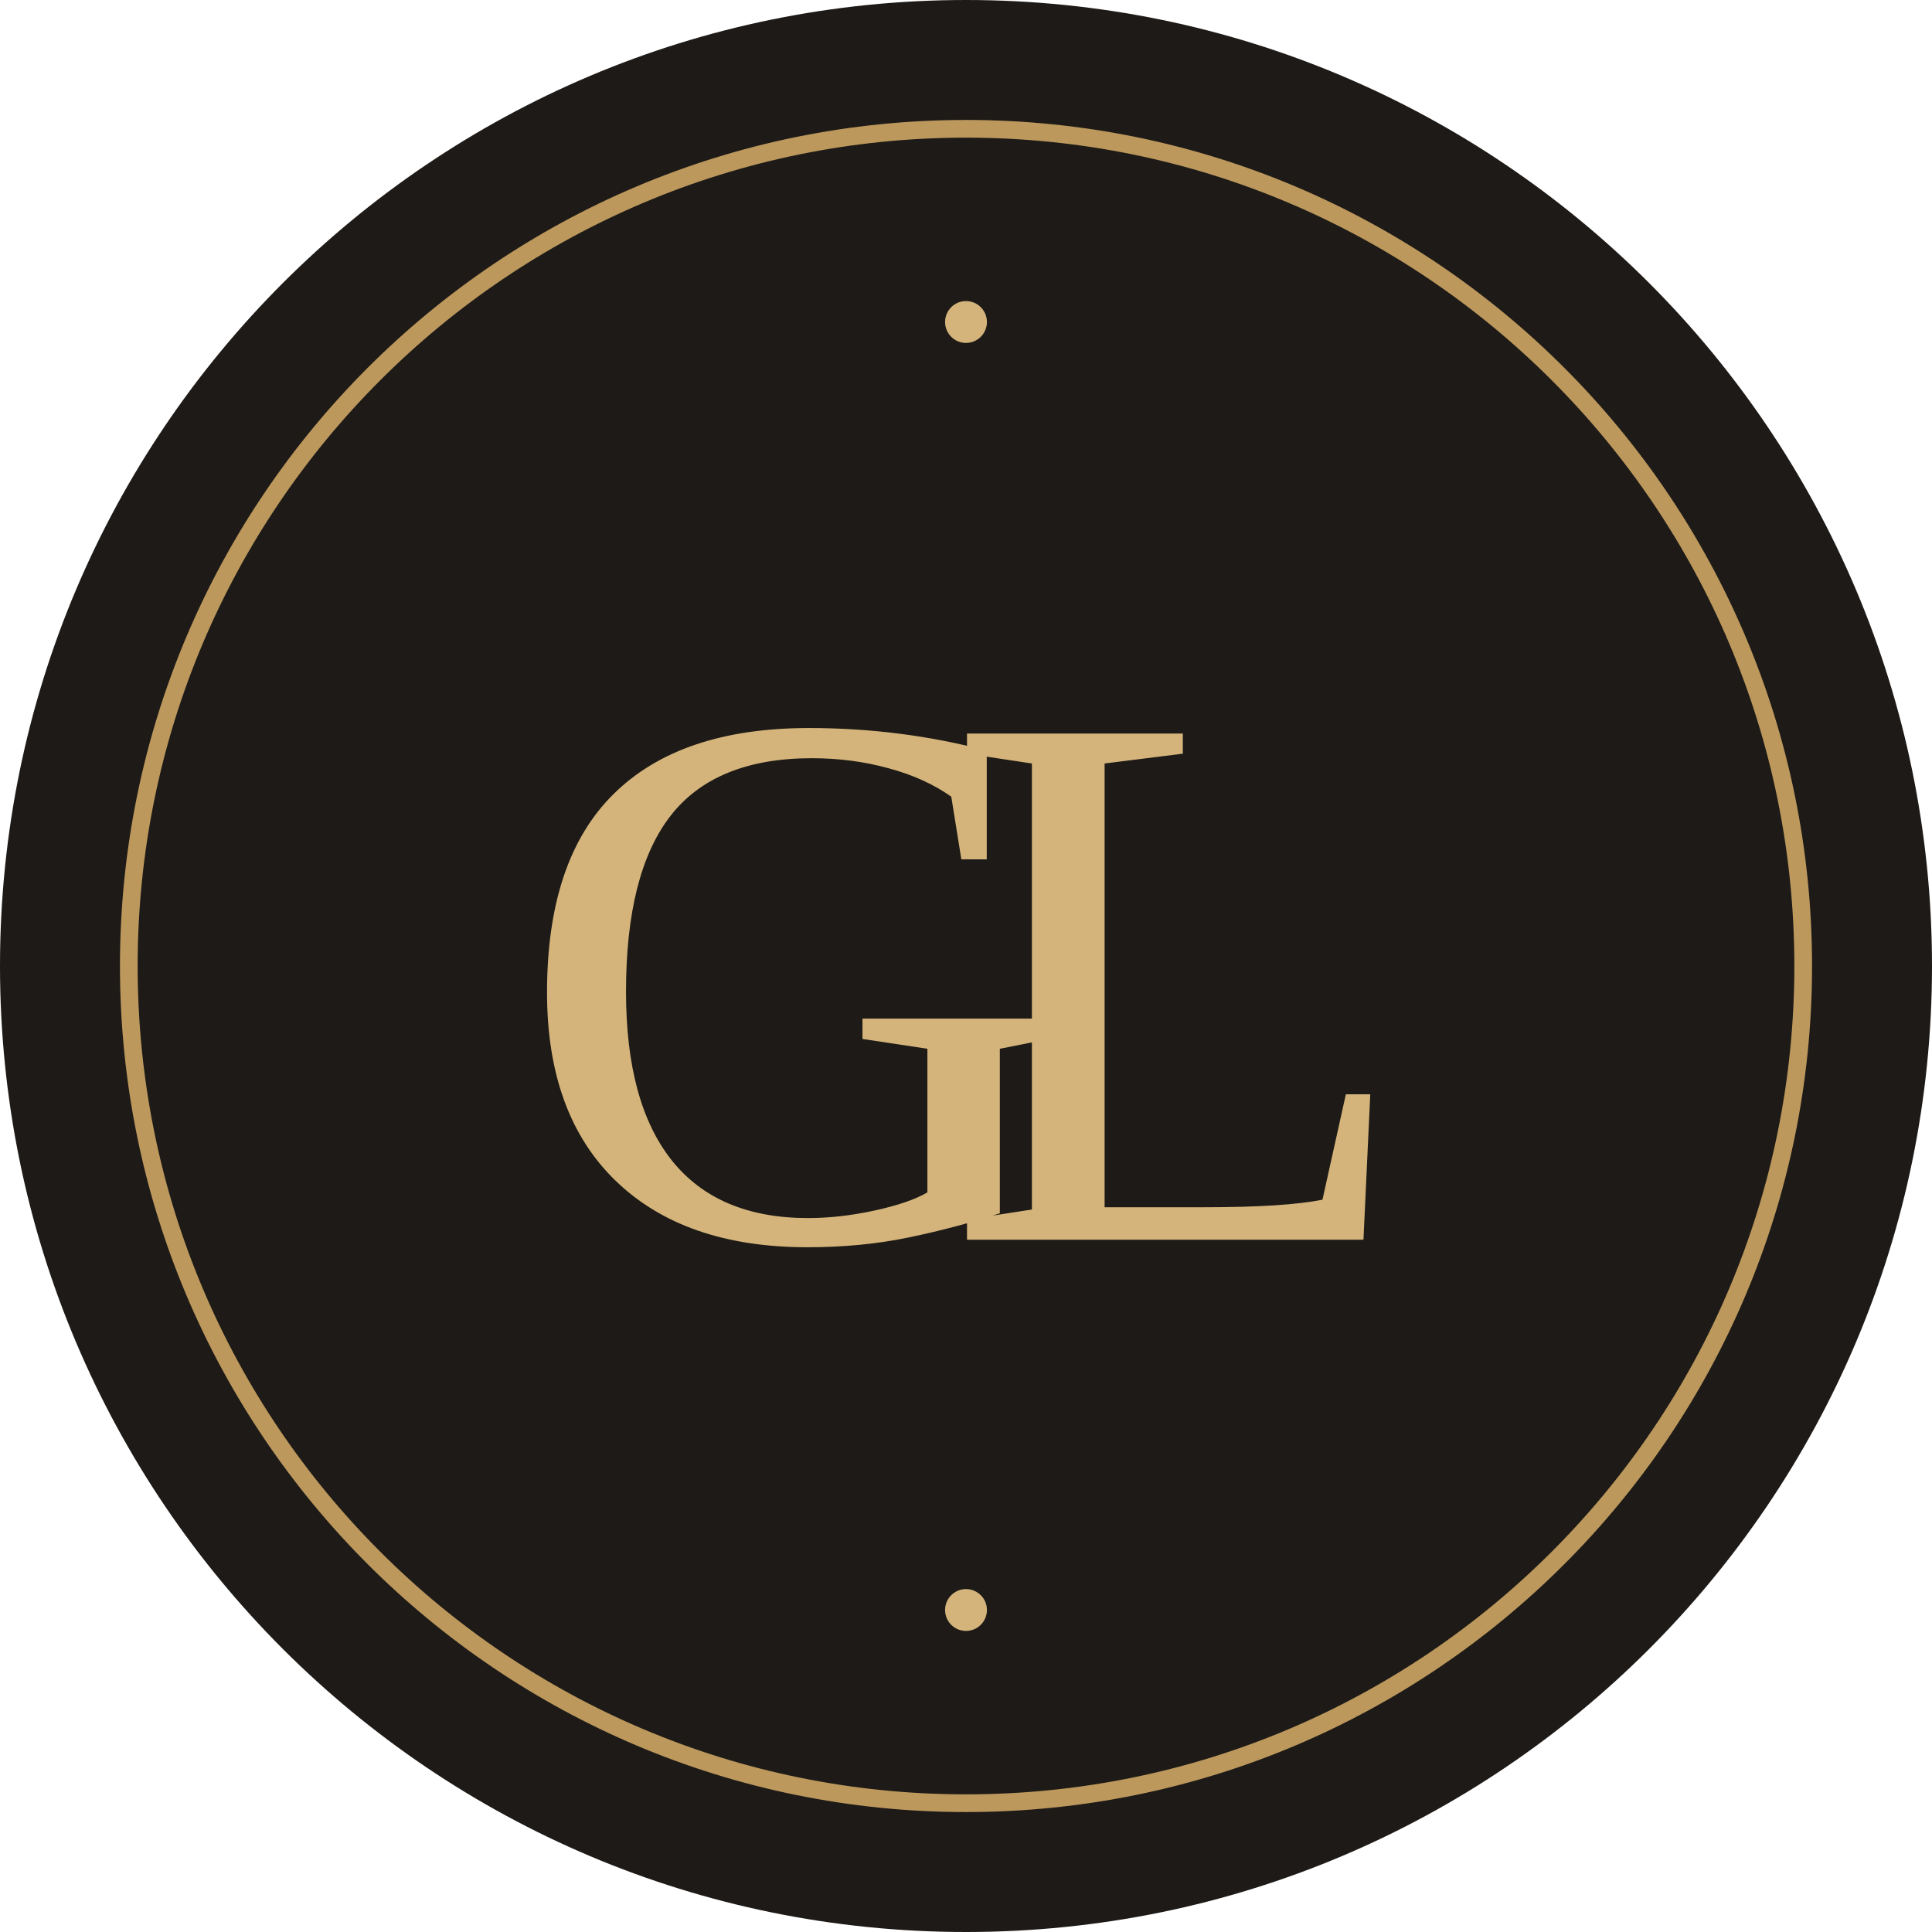
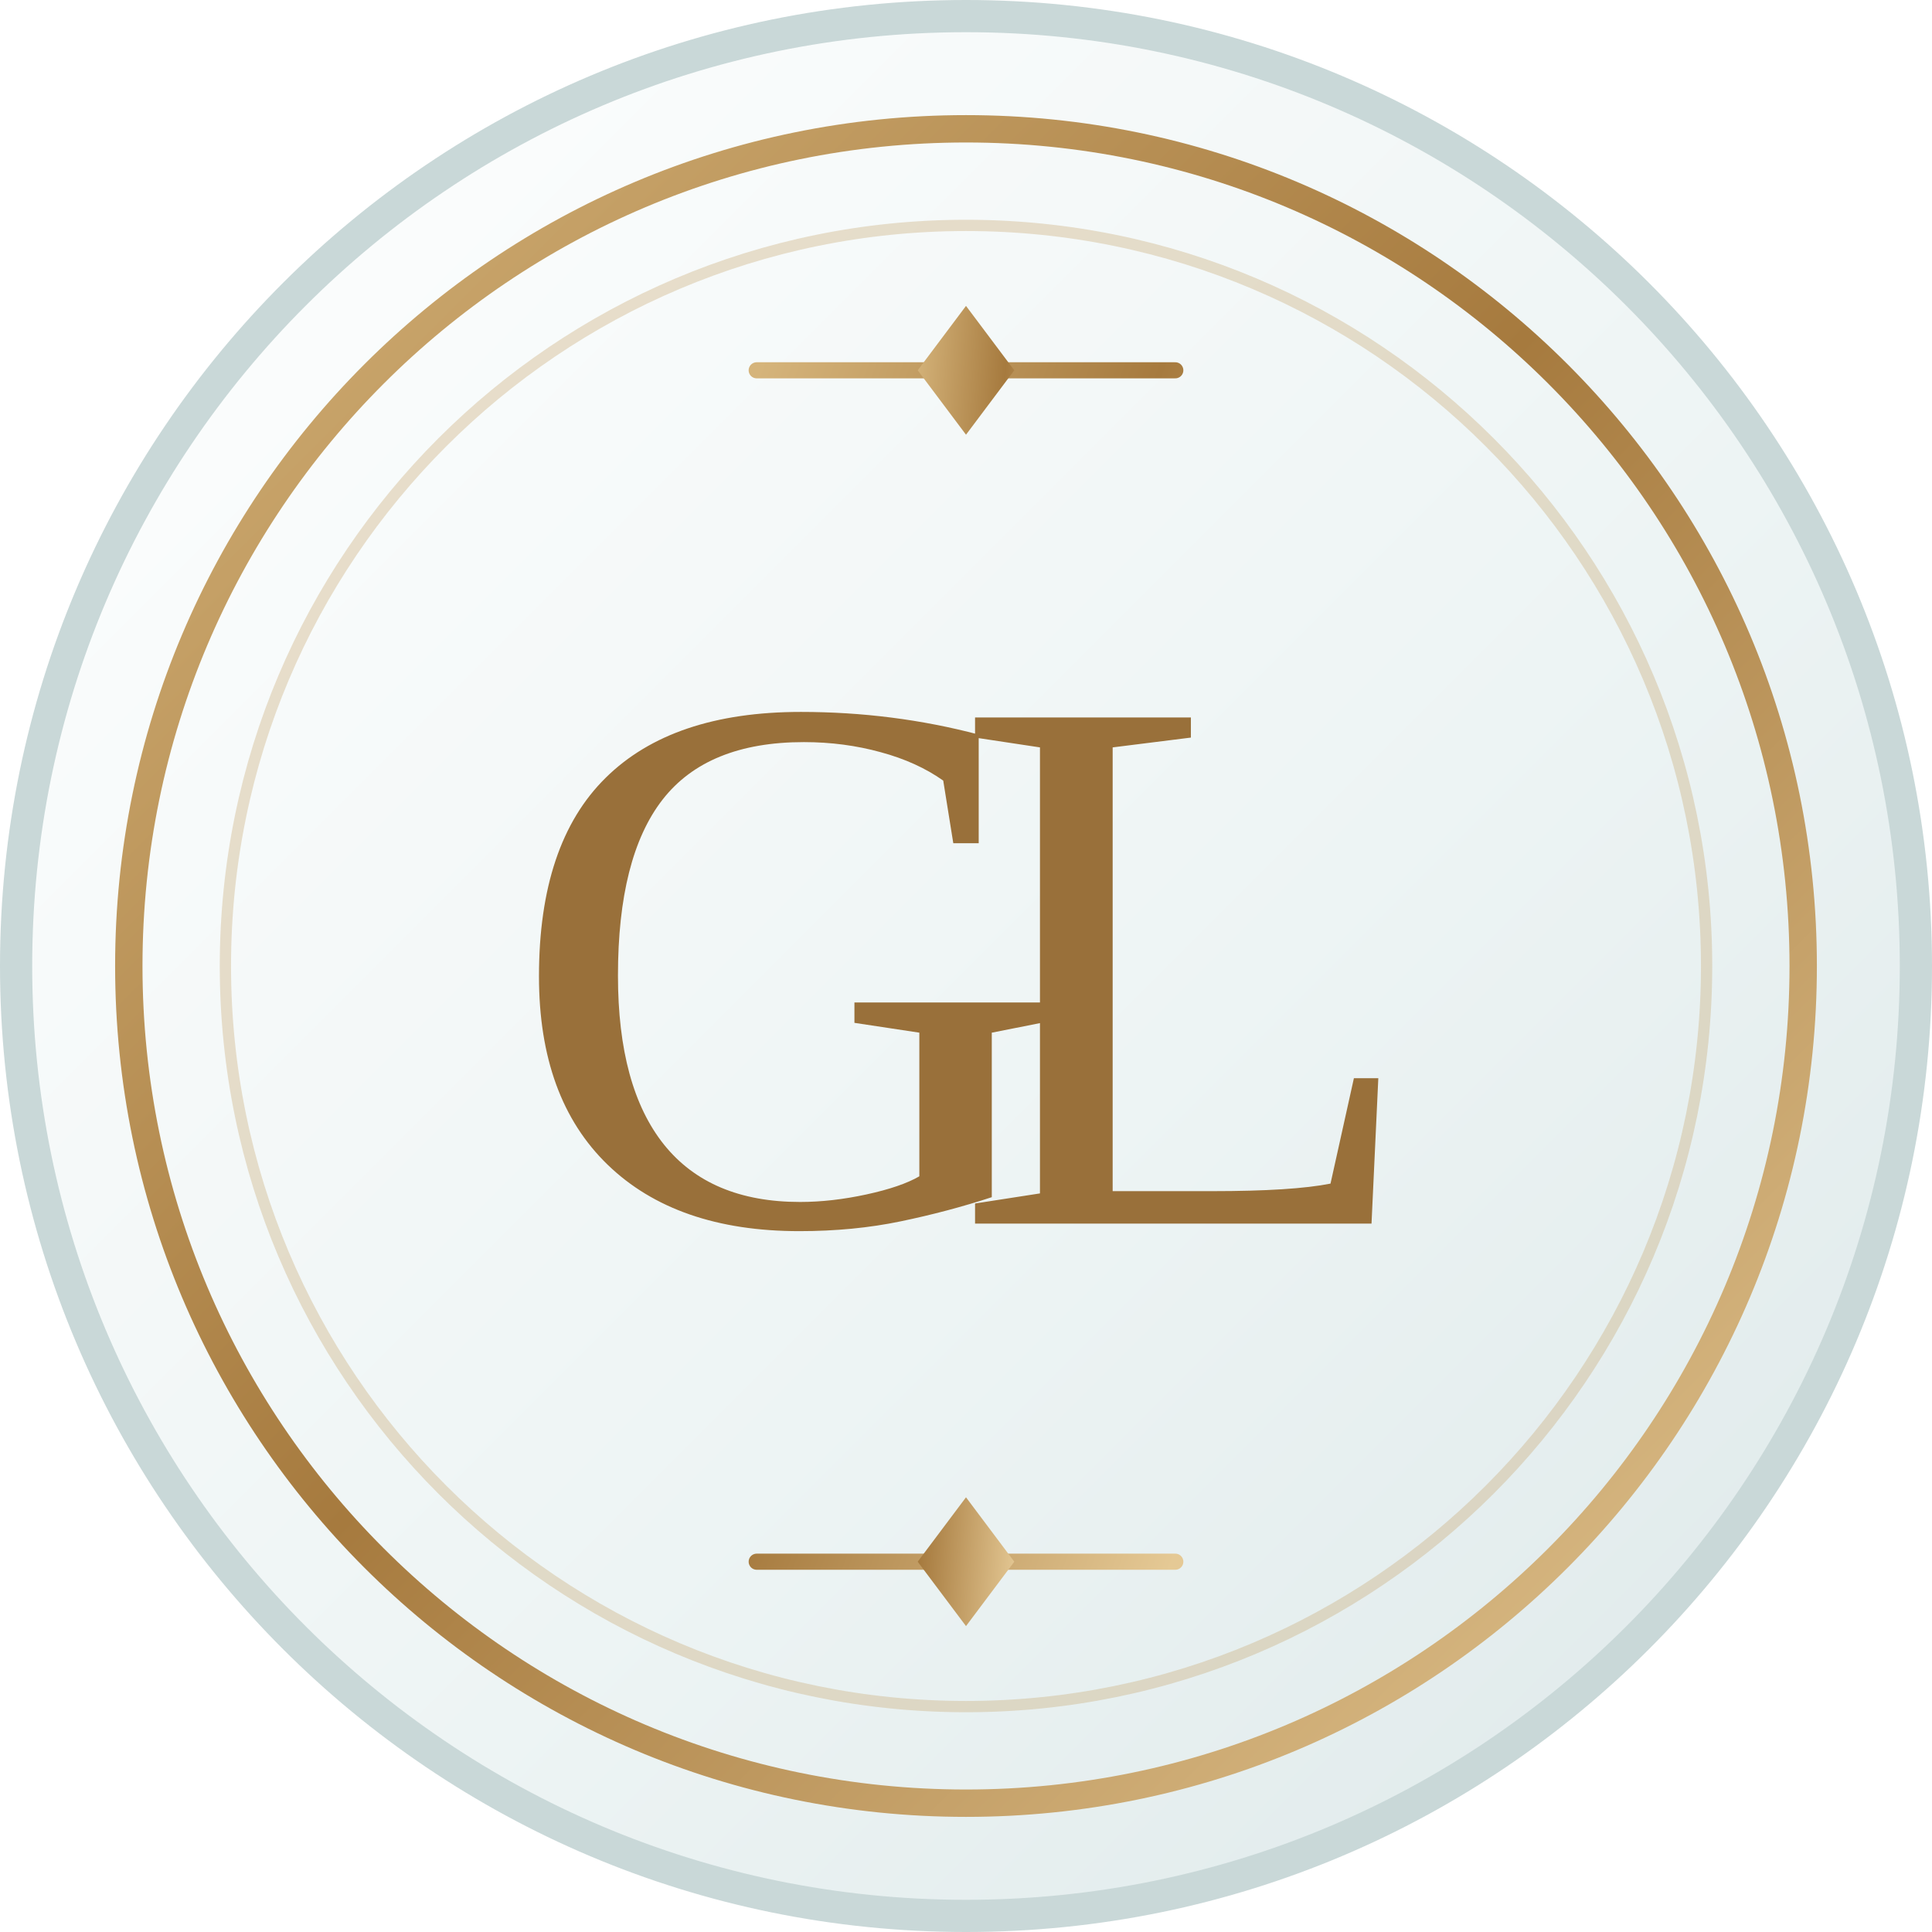
- <svg xmlns="http://www.w3.org/2000/svg" viewBox="0 0 120 120" role="img" aria-label="Monograma provisório GL">
-   <rect width="120" height="120" rx="60" fill="#1D1A17" />
-   <circle cx="60" cy="60" r="52" fill="none" stroke="#BC985C" stroke-width="1.1" />
-   <text x="60" y="77" text-anchor="middle" font-family="Georgia, 'Times New Roman', serif" font-size="48" letter-spacing="-8" fill="#D4B47A">GL</text>
-   <circle cx="60" cy="20" r="1.3" fill="#D4B47A" />
-   <circle cx="60" cy="100" r="1.3" fill="#D4B47A" />
+ <svg xmlns="http://www.w3.org/2000/svg" viewBox="0 0 120 120" role="img" aria-label="Monograma provisório GL em dourado e gelo">
+   <defs>
+     <linearGradient id="ice" x1="0" y1="0" x2="1" y2="1">
+       <stop offset="0" stop-color="#FFFFFF" />
+       <stop offset=".58" stop-color="#EDF4F4" />
+       <stop offset="1" stop-color="#DDE8E9" />
+     </linearGradient>
+     <linearGradient id="gold" x1="0" y1="0" x2="1" y2="1">
+       <stop offset="0" stop-color="#D5B47B" />
+       <stop offset=".48" stop-color="#A67A3E" />
+       <stop offset="1" stop-color="#E5C995" />
+     </linearGradient>
+   </defs>
+   <rect x="1" y="1" width="118" height="118" rx="60" fill="url(#ice)" stroke="#C9D8D8" stroke-width="2" />
+   <circle cx="60" cy="60" r="52" fill="none" stroke="url(#gold)" stroke-width="1.7" />
+   <circle cx="60" cy="60" r="46" fill="none" stroke="#C8AA78" stroke-opacity=".37" stroke-width=".7" />
+   <path d="M47 23h26M47 97h26" stroke="url(#gold)" stroke-width="1" stroke-linecap="round" />
+   <path d="M60 19l3 4-3 4-3-4zM60 93l3 4-3 4-3-4z" fill="url(#gold)" />
+   <text x="60" y="76" text-anchor="middle" font-family="Georgia,'Times New Roman',serif" font-weight="400" font-size="48" letter-spacing="-7" fill="#99703A">GL</text>
</svg>
